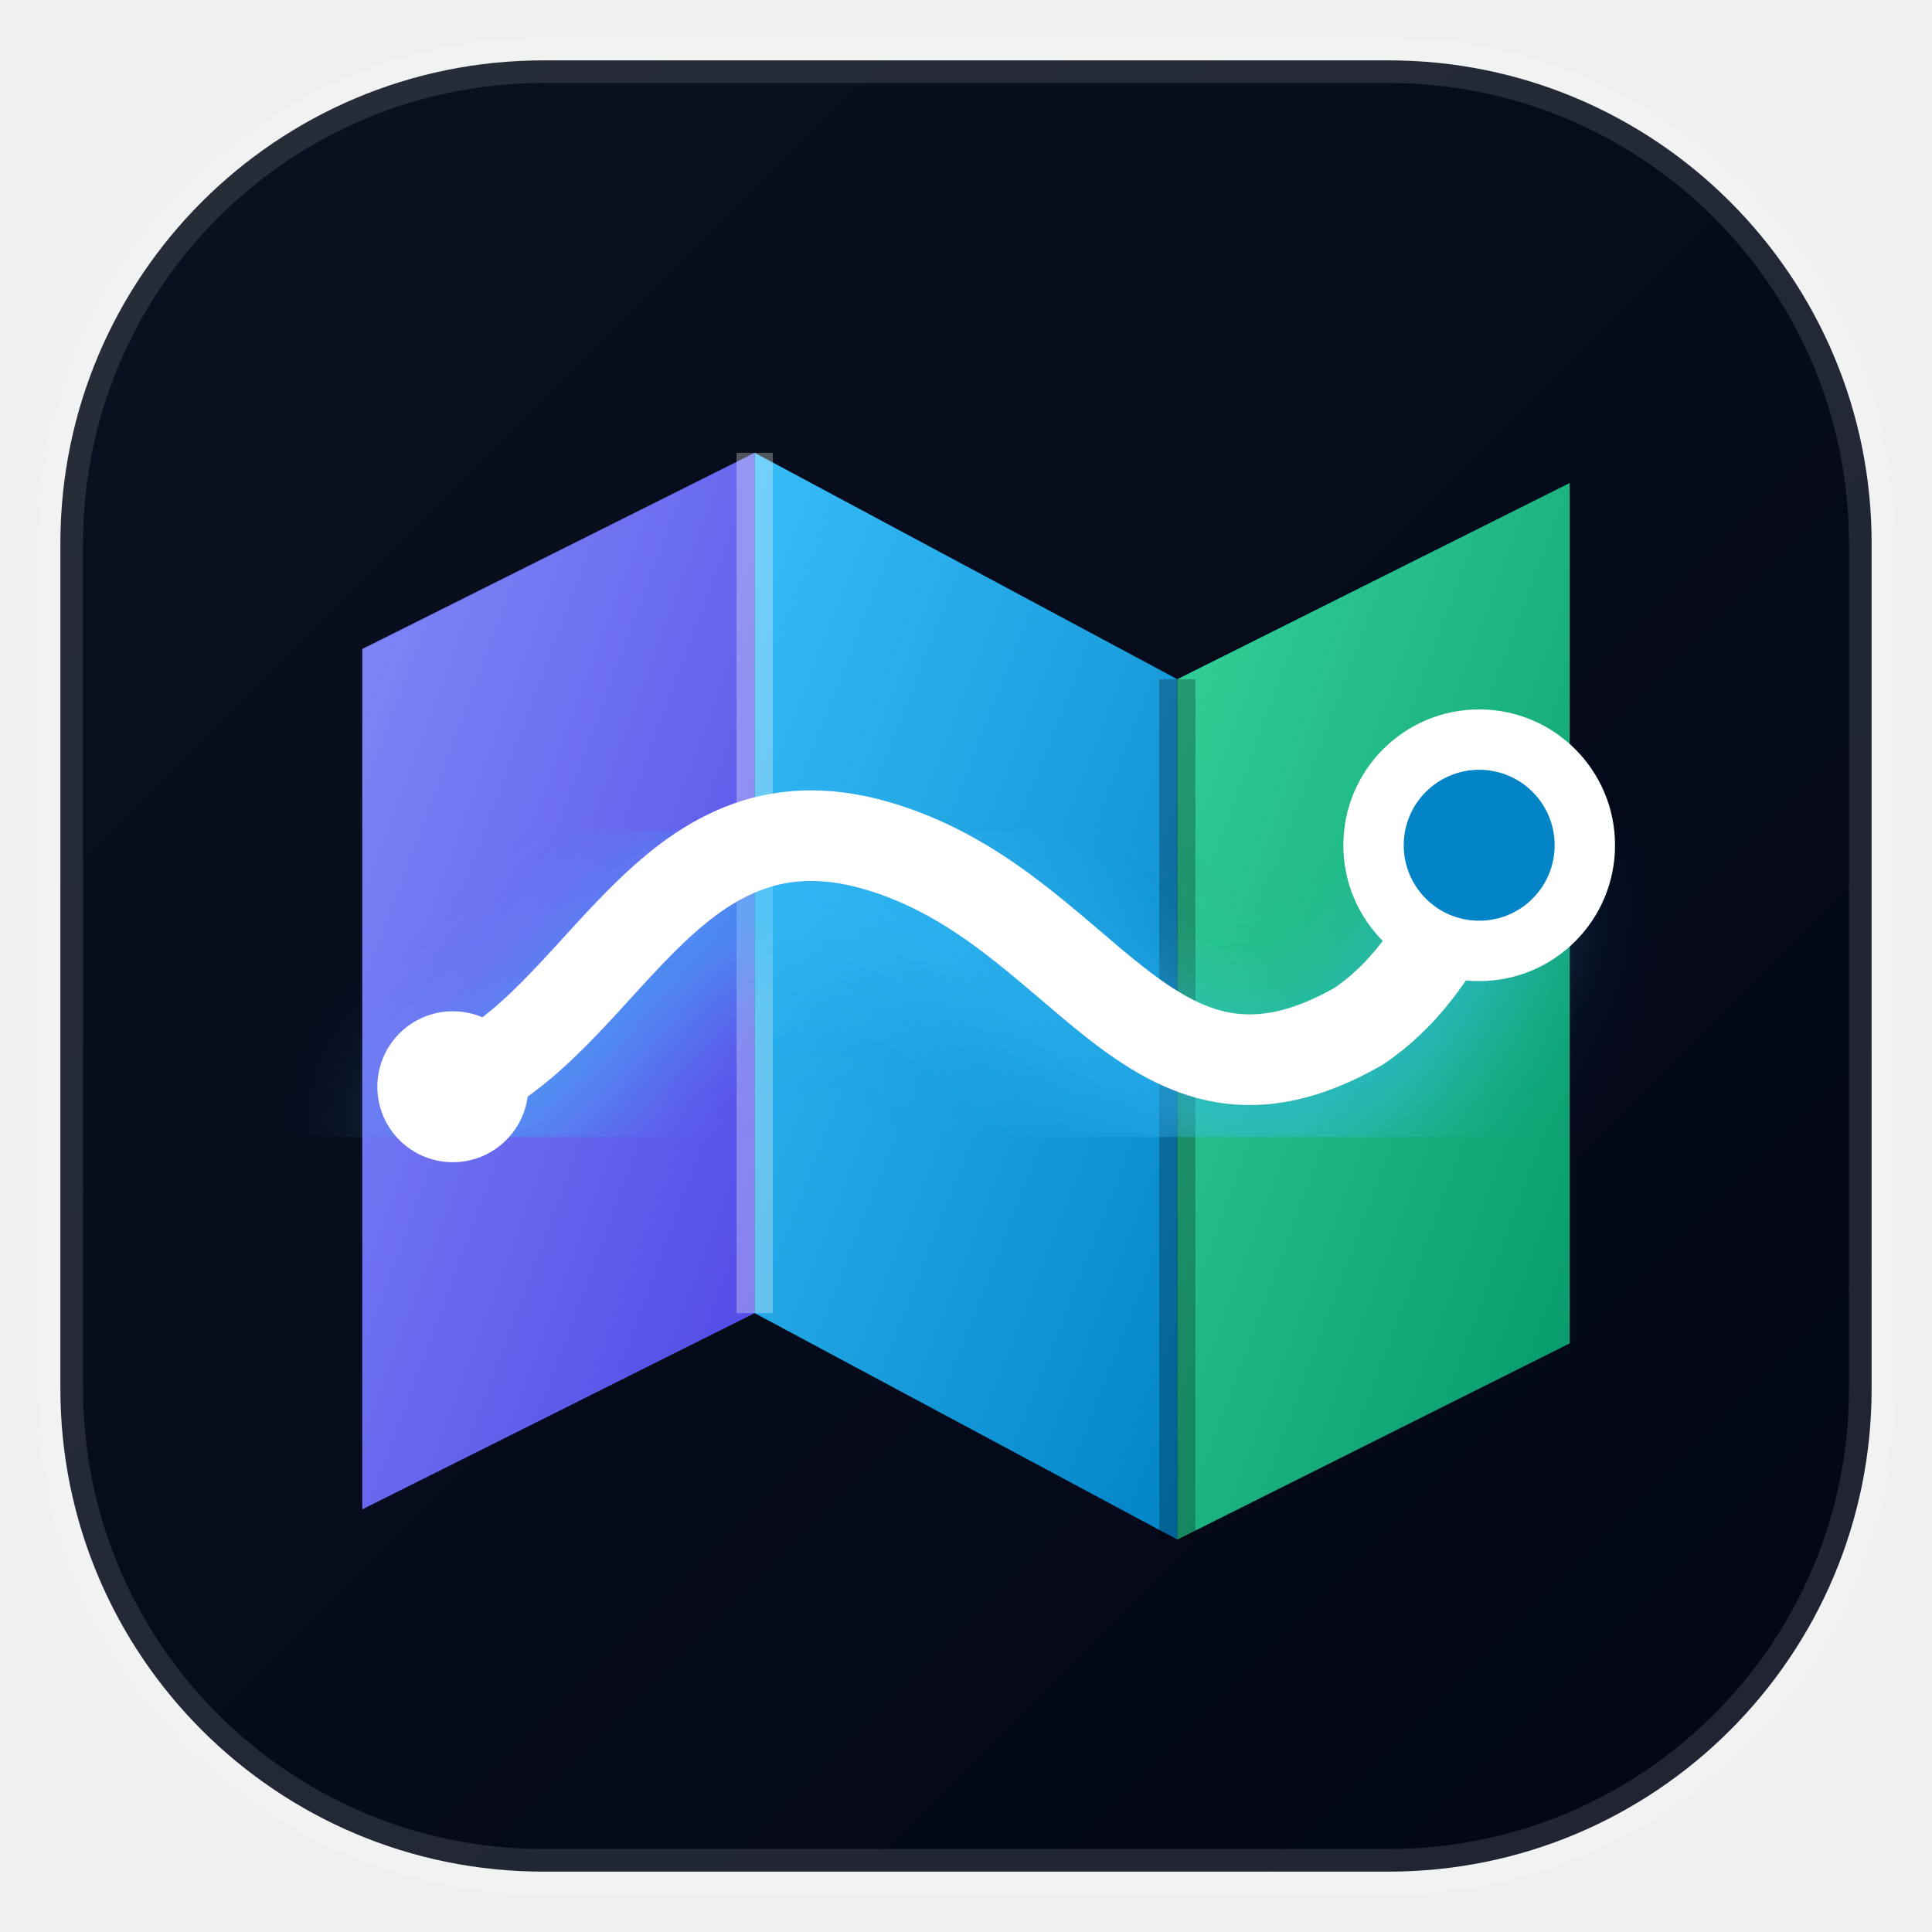
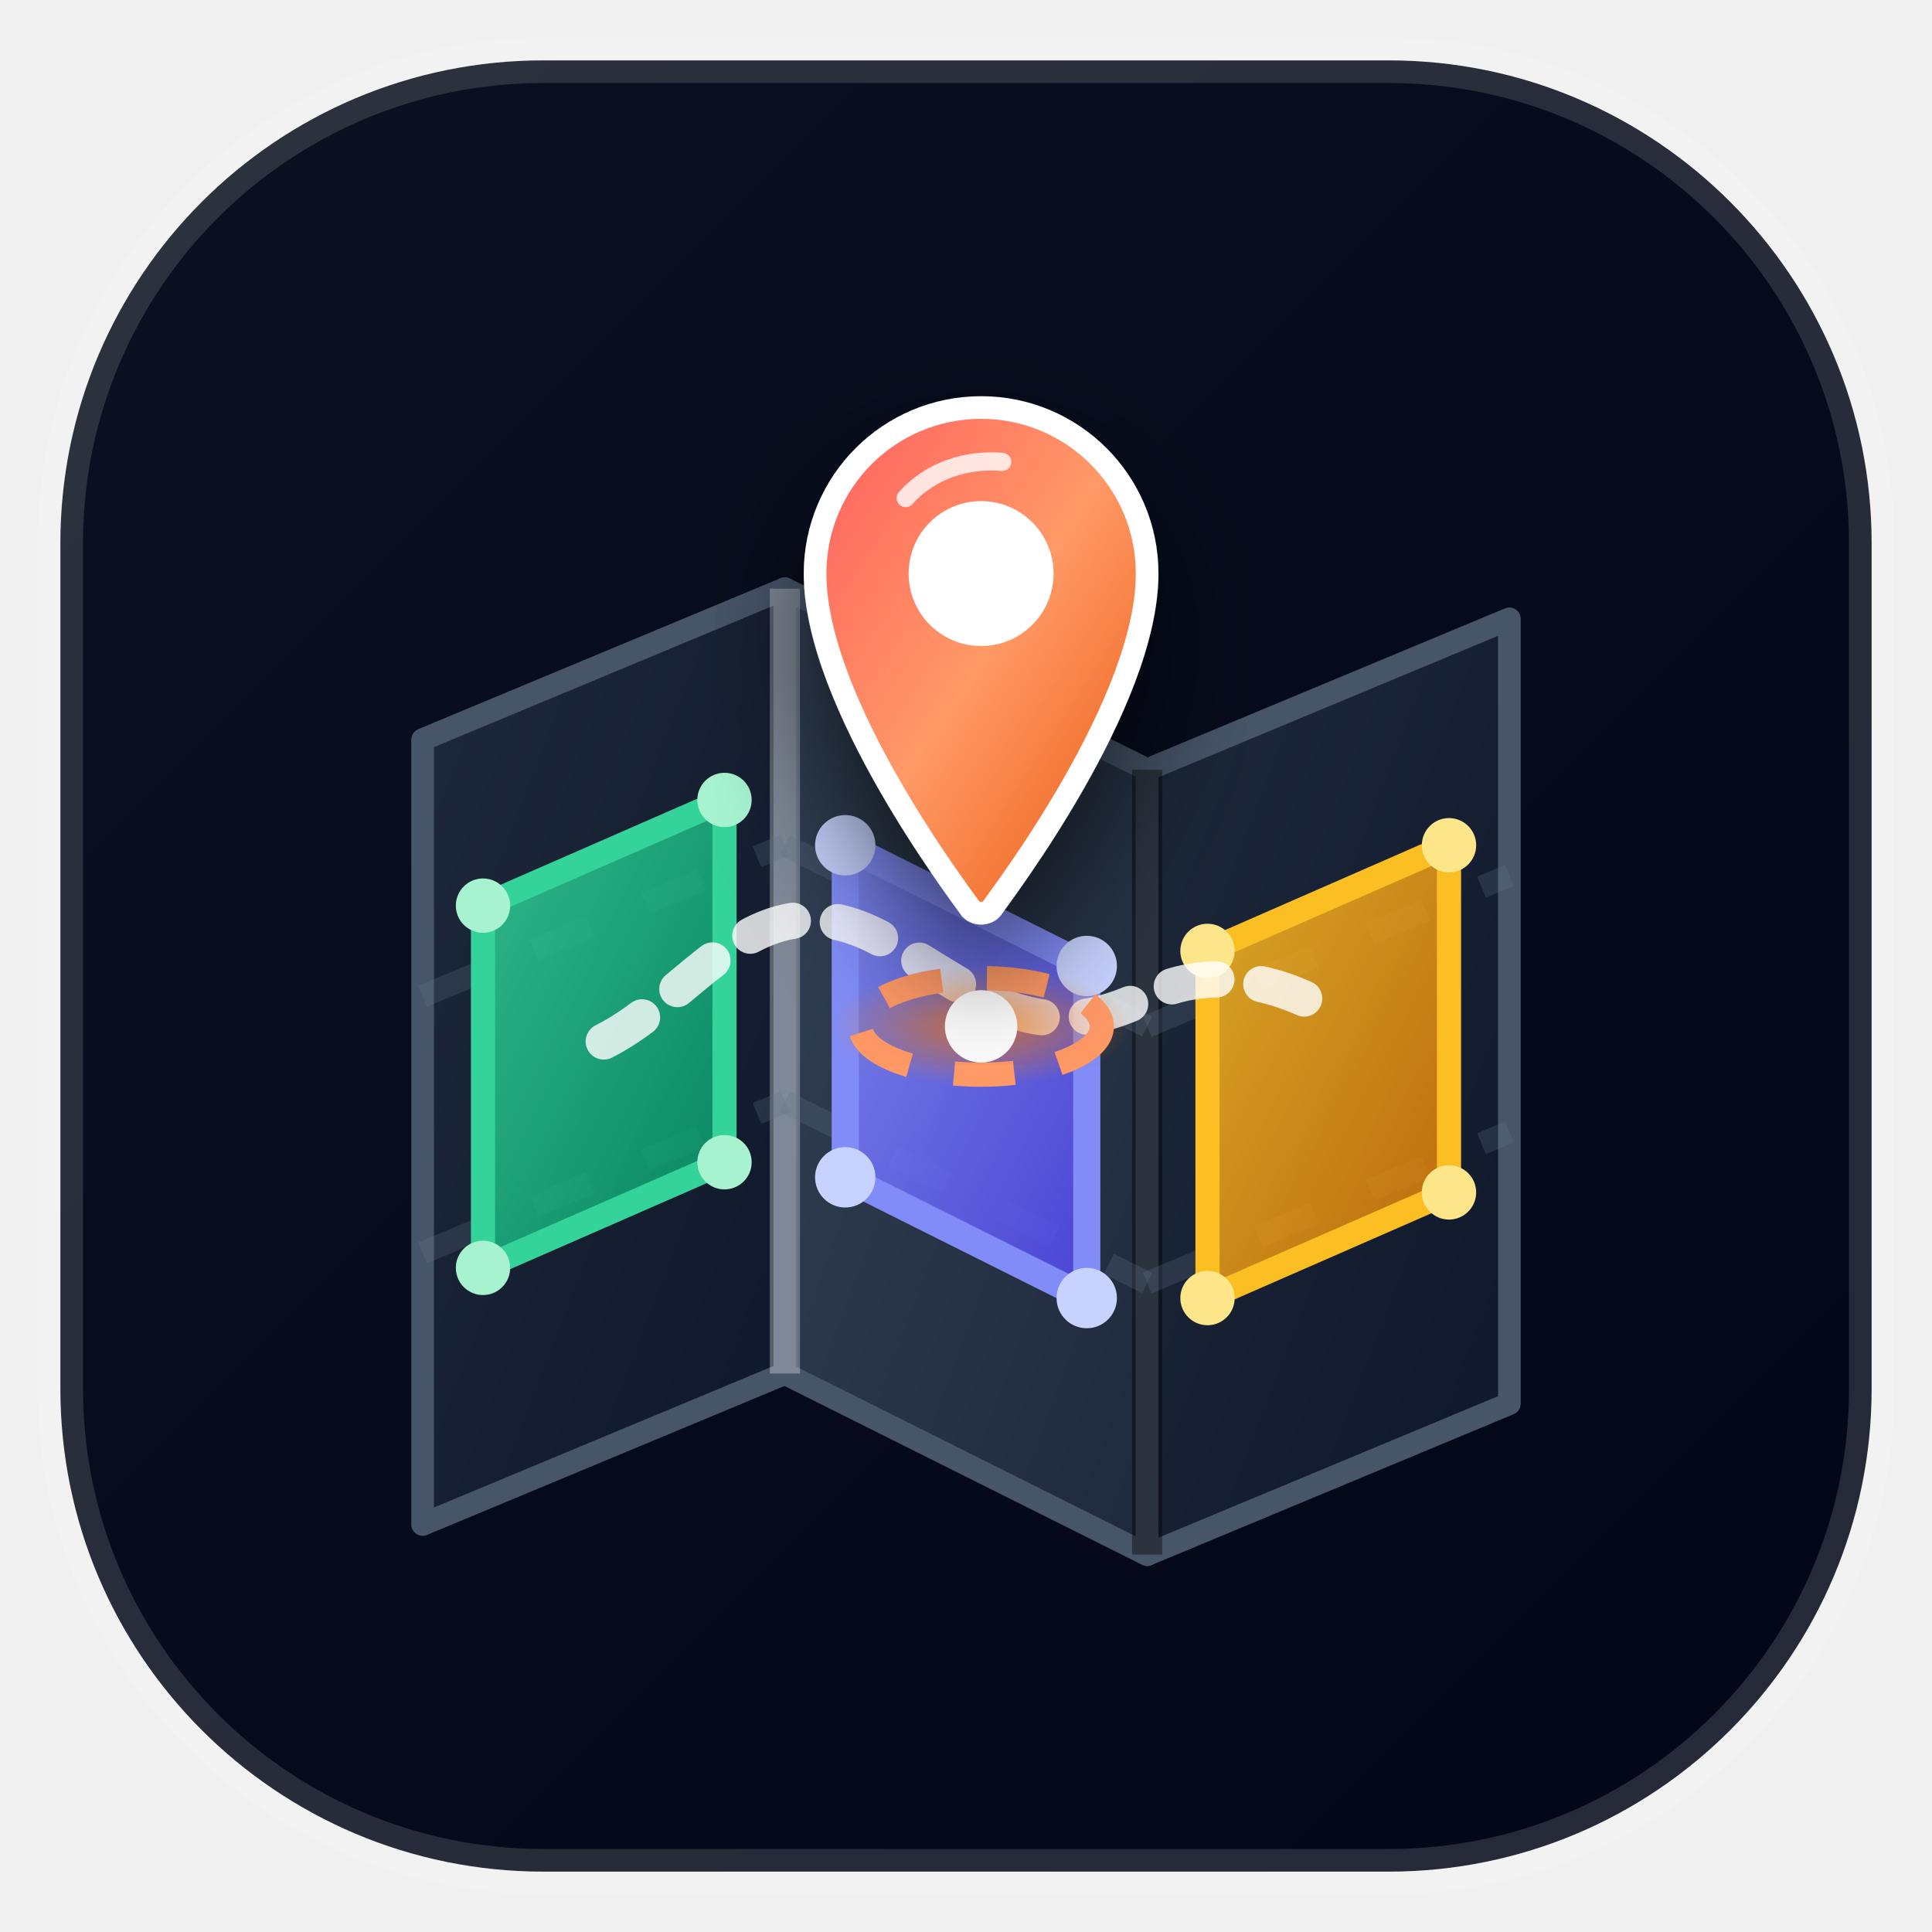
<svg xmlns="http://www.w3.org/2000/svg" viewBox="0 0 64 64" fill="none">
  <defs>
    <linearGradient id="mf-fav-bg" x1="0%" y1="0%" x2="100%" y2="100%">
      <stop offset="0%" stop-color="#0B1120" />
      <stop offset="100%" stop-color="#020617" />
    </linearGradient>
-     <linearGradient id="fold-left" x1="0%" y1="0%" x2="100%" y2="100%">
+     <linearGradient id="fav-fold-left" x1="0%" y1="0%" x2="100%" y2="100%">
+       <stop offset="0%" stop-color="#1E293B" />
+       <stop offset="100%" stop-color="#0F172A" />
+     </linearGradient>
+     <linearGradient id="fav-fold-mid" x1="0%" y1="0%" x2="100%" y2="100%">
+       <stop offset="0%" stop-color="#334155" />
+       <stop offset="100%" stop-color="#1E293B" />
+     </linearGradient>
+     <linearGradient id="fav-fold-right" x1="0%" y1="0%" x2="100%" y2="100%">
+       <stop offset="0%" stop-color="#1E293B" />
+       <stop offset="100%" stop-color="#0F172A" />
+     </linearGradient>
+     <linearGradient id="fav-area-emerald" x1="0%" y1="0%" x2="100%" y2="100%">
+       <stop offset="0%" stop-color="#34D399" />
+       <stop offset="100%" stop-color="#059669" />
+     </linearGradient>
+     <linearGradient id="fav-area-indigo" x1="0%" y1="0%" x2="100%" y2="100%">
      <stop offset="0%" stop-color="#818CF8" />
      <stop offset="100%" stop-color="#4F46E5" />
    </linearGradient>
-     <linearGradient id="fold-mid" x1="0%" y1="0%" x2="100%" y2="100%">
-       <stop offset="0%" stop-color="#38BDF8" />
-       <stop offset="100%" stop-color="#0284C7" />
+     <linearGradient id="fav-area-amber" x1="0%" y1="0%" x2="100%" y2="100%">
+       <stop offset="0%" stop-color="#FBBF24" />
+       <stop offset="100%" stop-color="#D97706" />
    </linearGradient>
-     <linearGradient id="fold-right" x1="0%" y1="0%" x2="100%" y2="100%">
-       <stop offset="0%" stop-color="#34D399" />
-       <stop offset="100%" stop-color="#059669" />
+     <linearGradient id="fav-pin-gradient" x1="0%" y1="0%" x2="100%" y2="100%">
+       <stop offset="0%" stop-color="#FF5E62" />
+       <stop offset="50%" stop-color="#FF9966" />
+       <stop offset="100%" stop-color="#EA580C" />
    </linearGradient>
-     <filter id="route-glow" x="-20%" y="-20%" width="140%" height="140%">
-       <feDropShadow dx="0" dy="1.5" stdDeviation="2" flood-color="#38BDF8" flood-opacity="0.8" />
+     <filter id="fav-pin-shadow" x="-30%" y="-30%" width="160%" height="160%">
+       <feDropShadow dx="0" dy="2" stdDeviation="2" flood-color="#000000" flood-opacity="0.6" />
    </filter>
+     <radialGradient id="fav-beacon-glow" cx="50%" cy="50%" r="50%">
+       <stop offset="0%" stop-color="#FF7A00" stop-opacity="0.7" />
+       <stop offset="100%" stop-color="#FF7A00" stop-opacity="0" />
+     </radialGradient>
  </defs>
  <rect x="2" y="2" width="60" height="60" rx="16" fill="url(#mf-fav-bg)" />
-   <rect x="2" y="2" width="60" height="60" rx="16" stroke="#FFFFFF" stroke-opacity="0.12" stroke-width="1.5" />
-   <path d="M12 21.5L25 15V43.5L12 50V21.5Z" fill="url(#fold-left)" />
-   <path d="M25 15L39 22.5V51L25 43.5V15Z" fill="url(#fold-mid)" />
-   <path d="M39 22.5L52 16V44.5L39 51V22.5Z" fill="url(#fold-right)" />
-   <path d="M25 15V43.5" stroke="#FFFFFF" stroke-opacity="0.3" stroke-width="1.2" />
-   <path d="M39 22.5V51" stroke="#000000" stroke-opacity="0.25" stroke-width="1.2" />
-   <path d="M15 36C20 34 22 26 29 28C36 30 38 38 45 34C48 32 49 28 49 28" stroke="#FFFFFF" stroke-width="3" stroke-linecap="round" stroke-linejoin="round" filter="url(#route-glow)" />
-   <circle cx="15" cy="36" r="2.5" fill="#FFFFFF" />
-   <circle cx="49" cy="28" r="4.5" fill="#FFFFFF" />
-   <circle cx="49" cy="28" r="2.5" fill="#0284C7" />
+   <rect x="2" y="2" width="60" height="60" rx="16" stroke="#FFFFFF" stroke-opacity="0.14" stroke-width="1.5" />
+   <g transform="translate(8, 8)">
+     <path d="M6 16.5L18 11.5V37.5L6 42.5V16.5Z" fill="url(#fav-fold-left)" stroke="#475569" stroke-width="0.75" stroke-linejoin="round" />
+     <path d="M18 11.5L30 17.5V43.5L18 37.5V11.5Z" fill="url(#fav-fold-mid)" stroke="#475569" stroke-width="0.75" stroke-linejoin="round" />
+     <path d="M30 17.5L42 12.5V38.5L30 43.5V17.5Z" fill="url(#fav-fold-right)" stroke="#475569" stroke-width="0.75" stroke-linejoin="round" />
+     <path d="M18 11.5V37.5" stroke="#FFFFFF" stroke-opacity="0.3" stroke-width="1" />
+     <path d="M30 17.5V43.5" stroke="#000000" stroke-opacity="0.4" stroke-width="1" />
+     <path d="M6 25L18 20 M6 33.5L18 28.5" stroke="#64748B" stroke-opacity="0.25" stroke-width="0.75" stroke-dasharray="2 2" />
+     <path d="M18 20L30 26 M18 28.5L30 34.5" stroke="#64748B" stroke-opacity="0.25" stroke-width="0.75" stroke-dasharray="2 2" />
+     <path d="M30 26L42 21 M30 34.5L42 29.5" stroke="#64748B" stroke-opacity="0.25" stroke-width="0.75" stroke-dasharray="2 2" />
+     <path d="M8 22L16 18.5V30.5L8 34V22Z" fill="url(#fav-area-emerald)" fill-opacity="0.85" stroke="#34D399" stroke-width="0.8" />
+     <circle cx="8" cy="22" r="0.9" fill="#A7F3D0" />
+     <circle cx="16" cy="18.5" r="0.9" fill="#A7F3D0" />
+     <circle cx="16" cy="30.5" r="0.9" fill="#A7F3D0" />
+     <circle cx="8" cy="34" r="0.9" fill="#A7F3D0" />
+     <path d="M32 23.5L40 20V31.5L32 35V23.5Z" fill="url(#fav-area-amber)" fill-opacity="0.85" stroke="#FBBF24" stroke-width="0.8" />
+     <circle cx="32" cy="23.5" r="0.9" fill="#FDE68A" />
+     <circle cx="40" cy="20" r="0.9" fill="#FDE68A" />
+     <circle cx="40" cy="31.5" r="0.9" fill="#FDE68A" />
+     <circle cx="32" cy="35" r="0.9" fill="#FDE68A" />
+     <path d="M20 20L28 24V35L20 31V20Z" fill="url(#fav-area-indigo)" fill-opacity="0.9" stroke="#818CF8" stroke-width="0.9" />
+     <circle cx="20" cy="20" r="1" fill="#C7D2FE" />
+     <circle cx="28" cy="24" r="1" fill="#C7D2FE" />
+     <circle cx="28" cy="35" r="1" fill="#C7D2FE" />
+     <circle cx="20" cy="31" r="1" fill="#C7D2FE" />
+     <path d="M12 26.5 C 15 25 17 21 21 23 C 24 24.5 26 27 30 25 C 33 23.5 36 25.5 36 25.5" stroke="#FFFFFF" stroke-width="1.2" stroke-linecap="round" stroke-dasharray="1.5 1.5" stroke-opacity="0.8" />
+     <ellipse cx="24.5" cy="26" rx="5" ry="2" fill="url(#fav-beacon-glow)" />
+     <ellipse cx="24.5" cy="26" rx="4" ry="1.6" fill="none" stroke="#FF9966" stroke-width="0.8" stroke-dasharray="2 1.5" />
+     <circle cx="24.5" cy="26" r="1.2" fill="#FFFFFF" />
+     <g filter="url(#fav-pin-shadow)">
+       <path d="M24.5 5.5 C 21.46 5.5 19 7.96 19 11 C 19 15.3 23.8 21.6 24.15 22.1 C 24.32 22.3 24.68 22.3 24.85 22.1 C 25.2 21.6 30 15.3 30 11 C 30 7.96 27.54 5.5 24.5 5.5 Z" fill="url(#fav-pin-gradient)" stroke="#FFFFFF" stroke-width="0.75" stroke-linejoin="round" />
+       <circle cx="24.5" cy="11" r="2.4" fill="#FFFFFF" />
+       <path d="M22 8.5 C 22.8 7.6 24 7.2 25.2 7.3" stroke="#FFFFFF" stroke-width="0.6" stroke-linecap="round" stroke-opacity="0.8" />
+     </g>
+   </g>
</svg>
